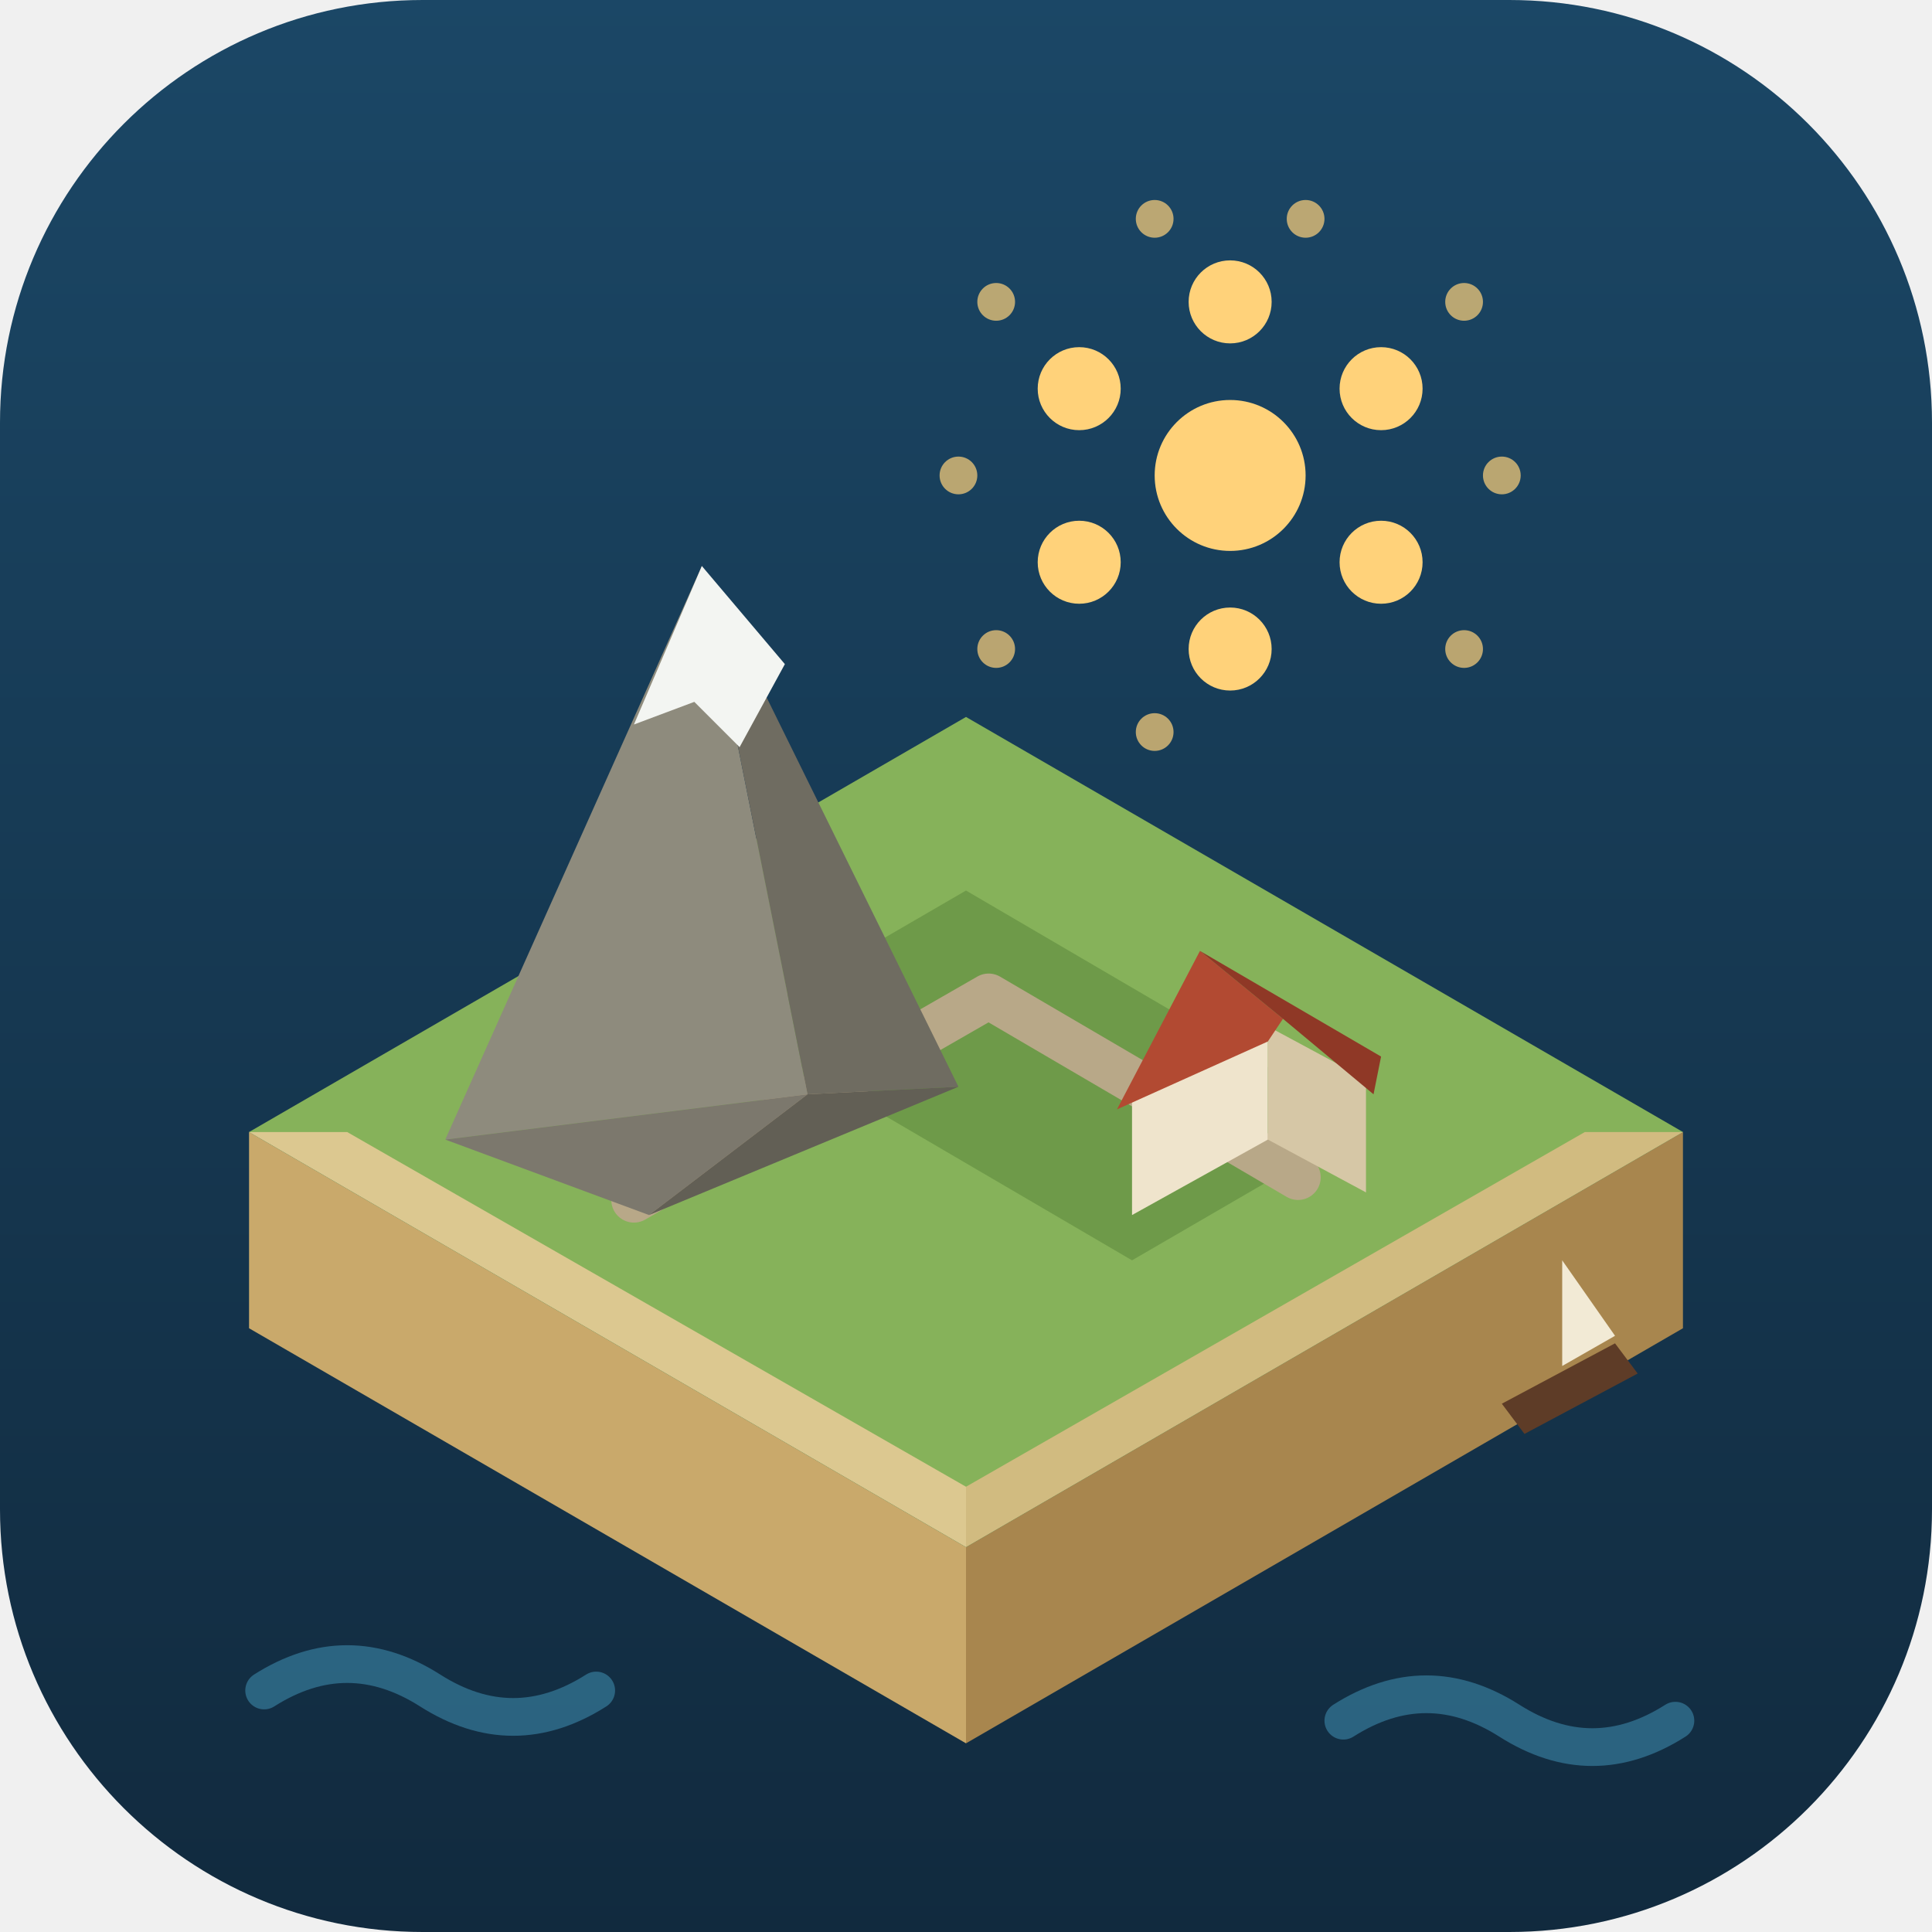
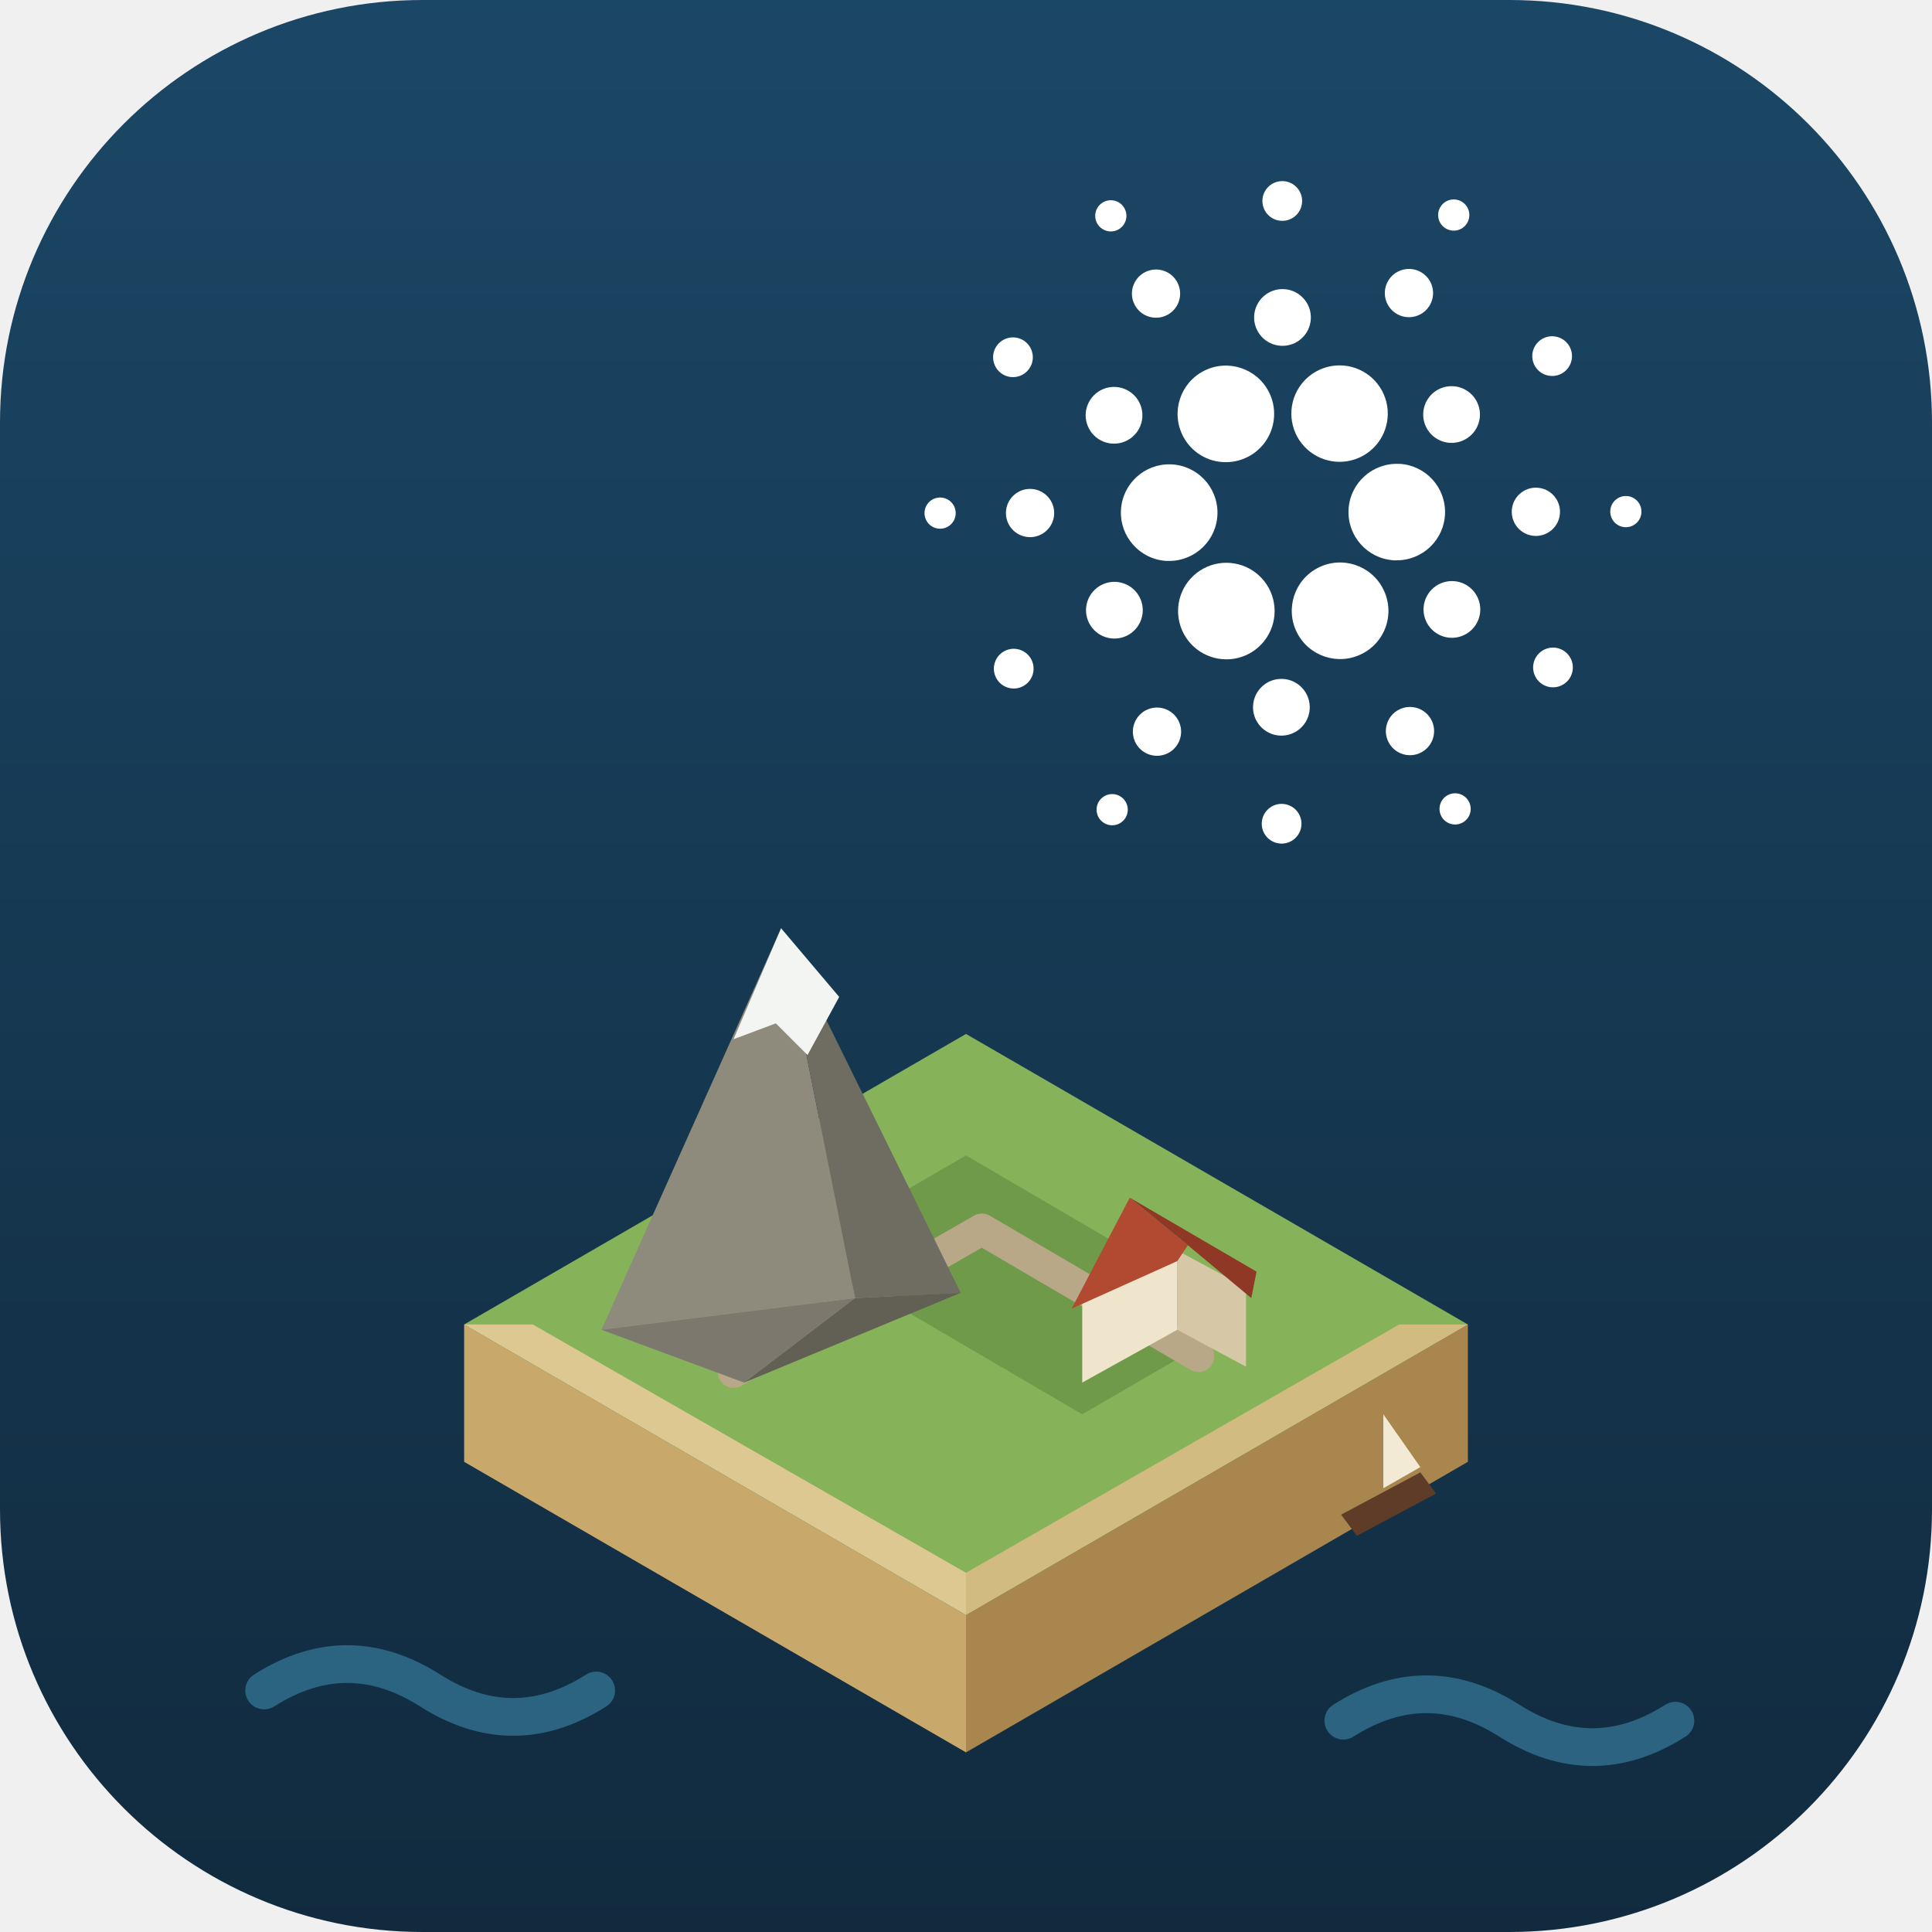
<svg xmlns="http://www.w3.org/2000/svg" viewBox="0 0 512 512">
  <defs>
    <linearGradient id="sea" x1="0" y1="0" x2="0" y2="1">
      <stop offset="0" stop-color="#1b4766" />
      <stop offset="1" stop-color="#112a3e" />
    </linearGradient>
  </defs>
  <rect width="512" height="512" rx="112" fill="url(#sea)" />
  <g fill="none" stroke="#3f8fb3" stroke-width="10" stroke-linecap="round" opacity="0.55">
    <path d="M70 448 q22 -14 44 0 t44 0" />
    <path d="M356 456 q22 -14 44 0 t44 0" />
  </g>
-   <polygon points="66,300 256,410 256,462 66,352" fill="#c9a96b" />
-   <polygon points="256,410 446,300 446,352 256,462" fill="#a8864e" />
-   <polygon points="66,300 256,190 446,300 256,410" fill="#86b25a" />
-   <polygon points="66,300 256,410 256,394 92,300" fill="#dcc890" />
-   <polygon points="256,410 446,300 420,300 256,394" fill="#d1bb80" />
-   <polygon points="256,236 362,298 300,334 194,272" fill="#6e9a49" />
-   <path d="M168 318 L262 264 L344 312" fill="none" stroke="#b8a888" stroke-width="12" stroke-linejoin="round" stroke-linecap="round" />
-   <polygon points="118,302 186,150 214,290" fill="#8e8b7d" />
-   <polygon points="186,150 254,288 214,290" fill="#6f6c61" />
-   <polygon points="118,302 214,290 172,322" fill="#7c786d" />
-   <polygon points="214,290 254,288 172,322" fill="#625f55" />
-   <polygon points="186,150 168,192 184,186 196,198 208,176" fill="#f3f5f2" />
-   <polygon points="300,322 336,302 336,272 300,292" fill="#efe4cc" />
-   <polygon points="336,302 362,316 362,286 336,272" fill="#d6c7a6" />
-   <polygon points="296,294 318,252 340,270 336,276" fill="#b24a32" />
-   <polygon points="318,252 366,280 364,290 340,270" fill="#8f3826" />
-   <polygon points="398,372 428,356 434,364 404,380" fill="#5e3c27" />
-   <polygon points="414,362 414,334 428,354" fill="#f2ead5" />
-   <g fill="#ffd27a">
-     <circle cx="326" cy="126" r="20" />
-     <circle cx="326" cy="80" r="11" />
-     <circle cx="366" cy="103" r="11" />
-     <circle cx="366" cy="149" r="11" />
-     <circle cx="326" cy="172" r="11" />
-     <circle cx="286" cy="149" r="11" />
-     <circle cx="286" cy="103" r="11" />
+   <g transform="translate(256 470) scale(0.7) translate(-256 -470)">
+     <polygon points="66,300 256,410 256,462 66,352" fill="#c9a96b" />
+     <polygon points="256,410 446,300 446,352 256,462" fill="#a8864e" />
+     <polygon points="66,300 256,190 446,300 256,410" fill="#86b25a" />
+     <polygon points="66,300 256,410 256,394 92,300" fill="#dcc890" />
+     <polygon points="256,410 446,300 420,300 256,394" fill="#d1bb80" />
+     <polygon points="256,236 362,298 300,334 194,272" fill="#6e9a49" />
+     <path d="M168 318 L262 264 L344 312" fill="none" stroke="#b8a888" stroke-width="12" stroke-linejoin="round" stroke-linecap="round" />
+     <polygon points="118,302 186,150 214,290" fill="#8e8b7d" />
+     <polygon points="186,150 254,288 214,290" fill="#6f6c61" />
+     <polygon points="118,302 214,290 172,322" fill="#7c786d" />
+     <polygon points="214,290 254,288 172,322" fill="#625f55" />
+     <polygon points="186,150 168,192 184,186 196,198 208,176" fill="#f3f5f2" />
+     <polygon points="300,322 336,302 336,272 300,292" fill="#efe4cc" />
+     <polygon points="336,302 362,316 362,286 336,272" fill="#d6c7a6" />
+     <polygon points="296,294 318,252 340,270 336,276" fill="#b24a32" />
+     <polygon points="318,252 366,280 364,290 340,270" fill="#8f3826" />
+     <polygon points="398,372 428,356 434,364 404,380" fill="#5e3c27" />
+     <polygon points="414,362 414,334 428,354" fill="#f2ead5" />
  </g>
-   <g fill="#ffd27a" opacity="0.7">
-     <circle cx="346" cy="58" r="5" />
-     <circle cx="388" cy="80" r="5" />
-     <circle cx="398" cy="126" r="5" />
-     <circle cx="388" cy="172" r="5" />
-     <circle cx="306" cy="194" r="5" />
-     <circle cx="264" cy="172" r="5" />
-     <circle cx="254" cy="126" r="5" />
-     <circle cx="264" cy="80" r="5" />
-     <circle cx="306" cy="58" r="5" />
+   <g transform="translate(245 48) scale(0.50667)">
+     <path d="M102.76,172a25.31,25.31,0,0,0,23.78,26.65c.49,0,1,0,1.46,0A25.26,25.26,0,1,0,102.76,172Z" fill="#fff" />
+     <path d="M8.62,165.5a8.16,8.16,0,1,0,7.69,8.61A8.15,8.15,0,0,0,8.62,165.5Z" fill="#fff" />
+     <path d="M101.16,25.43a8.16,8.16,0,1,0-11-3.62A8.18,8.18,0,0,0,101.16,25.43Z" fill="#fff" />
+     <path d="M126.78,70.1a12.61,12.61,0,1,0-16.94-5.59A12.62,12.62,0,0,0,126.78,70.1Z" fill="#fff" />
+     <path d="M40.58,100.82a10.39,10.39,0,1,0-3-14.38A10.39,10.39,0,0,0,40.58,100.82Z" fill="#fff" />
+     <path d="M55.93,161a12.62,12.62,0,1,0,11.88,13.31A12.62,12.62,0,0,0,55.93,161Z" fill="#fff" />
+     <path d="M42,245.72a10.39,10.39,0,1,0,13.95,4.6A10.37,10.37,0,0,0,42,245.72Z" fill="#fff" />
+     <path d="M91,134.89a14.84,14.84,0,1,0-4.27-20.55A14.83,14.83,0,0,0,91,134.89Z" fill="#fff" />
+     <path d="M246.47,69.1a12.62,12.62,0,1,0-3.63-17.47A12.61,12.61,0,0,0,246.47,69.1Z" fill="#fff" />
+     <path d="M272.35,24.57A8.16,8.16,0,1,0,270,13.26,8.16,8.16,0,0,0,272.35,24.57Z" fill="#fff" />
+     <path d="M248.45,147.91a25.25,25.25,0,0,0-2.87,50.42c.49,0,1,0,1.45,0a25.25,25.25,0,0,0,1.42-50.46Z" fill="#fff" />
+     <path d="M135.08,133.14A25.12,25.12,0,0,0,157.64,147a25.25,25.25,0,0,0,22.54-36.62,25.25,25.25,0,1,0-45.1,22.73Z" fill="#fff" />
+     <path d="M333,100.79a10.39,10.39,0,1,0-14-4.6A10.4,10.4,0,0,0,333,100.79Z" fill="#fff" />
+     <path d="M269,108.83a14.84,14.84,0,1,0,19.94,6.58A14.86,14.86,0,0,0,269,108.83Z" fill="#fff" />
+     <path d="M186.55,20.76a10.39,10.39,0,1,0-9.79-11A10.38,10.38,0,0,0,186.55,20.76Z" fill="#fff" />
+     <path d="M186.43,86.13a14.84,14.84,0,1,0-14-15.66A14.84,14.84,0,0,0,186.43,86.13Z" fill="#fff" />
+     <path d="M106,237.68a14.84,14.84,0,1,0-19.93-6.58A14.85,14.85,0,0,0,106,237.68Z" fill="#fff" />
+     <path d="M196,107.79a25.22,25.22,0,1,0,21.14-11.41A25.28,25.28,0,0,0,196,107.79Z" fill="#fff" />
+     <path d="M239.92,213.37a25.26,25.26,0,1,0-11.18,33.91A25.11,25.11,0,0,0,239.92,213.37Z" fill="#fff" />
+     <path d="M284,211.62a14.84,14.84,0,1,0,4.27,20.55A14.84,14.84,0,0,0,284,211.62Z" fill="#fff" />
+     <path d="M332.38,173.68a12.62,12.62,0,1,0-13.31,11.88A12.62,12.62,0,0,0,332.38,173.68Z" fill="#fff" />
+     <path d="M367.3,164.71a8.16,8.16,0,1,0,7.69,8.61A8.17,8.17,0,0,0,367.3,164.71Z" fill="#fff" />
+     <path d="M334.42,245.68a10.39,10.39,0,1,0,3,14.39A10.39,10.39,0,0,0,334.42,245.68Z" fill="#fff" />
+     <path d="M102.65,321.94a8.16,8.16,0,1,0,2.34,11.3A8.17,8.17,0,0,0,102.65,321.94Z" fill="#fff" />
+     <path d="M273.83,321.08a8.16,8.16,0,1,0,11,3.62A8.16,8.16,0,0,0,273.83,321.08Z" fill="#fff" />
+     <path d="M179,238.71a25.25,25.25,0,1,0-21.14,11.41A25.1,25.1,0,0,0,179,238.71Z" fill="#fff" />
+     <path d="M128.53,277.41a12.62,12.62,0,1,0,3.63,17.47A12.62,12.62,0,0,0,128.53,277.41Z" fill="#fff" />
+     <path d="M187.38,325.74a10.39,10.39,0,1,0,9.78,11A10.39,10.39,0,0,0,187.38,325.74Z" fill="#fff" />
+     <path d="M187.49,260.37a14.84,14.84,0,1,0,14,15.67A14.85,14.85,0,0,0,187.49,260.37Z" fill="#fff" />
+     <path d="M248.21,276.4a12.62,12.62,0,1,0,17,5.59A12.62,12.62,0,0,0,248.21,276.4Z" fill="#fff" />
  </g>
</svg>
